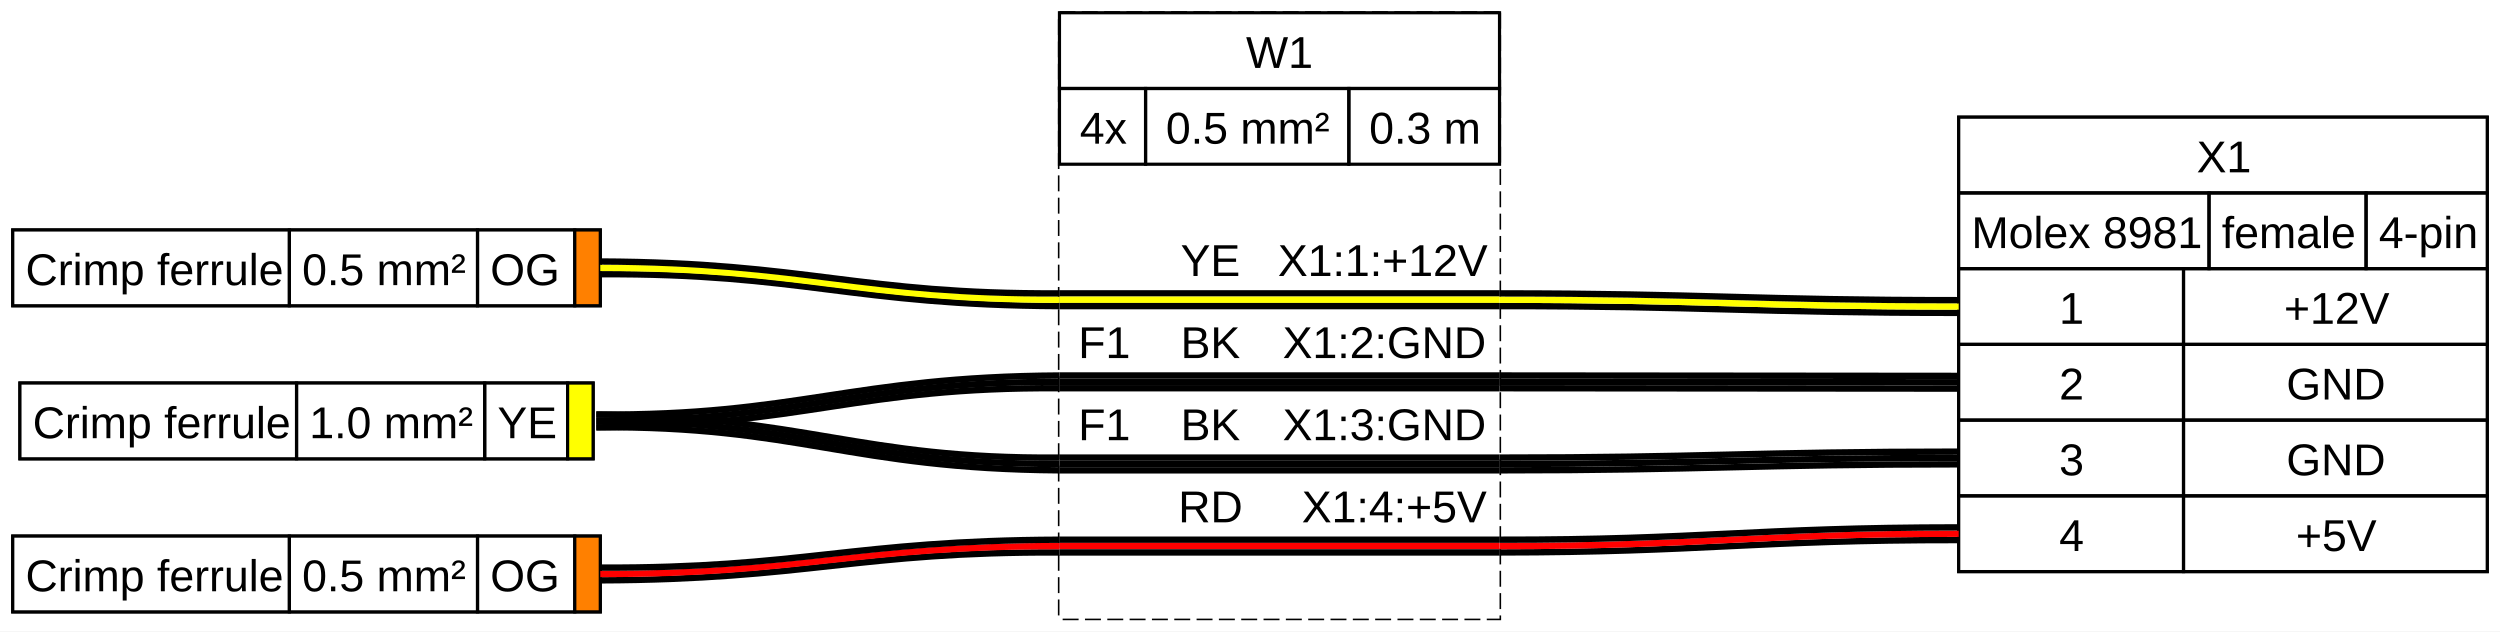
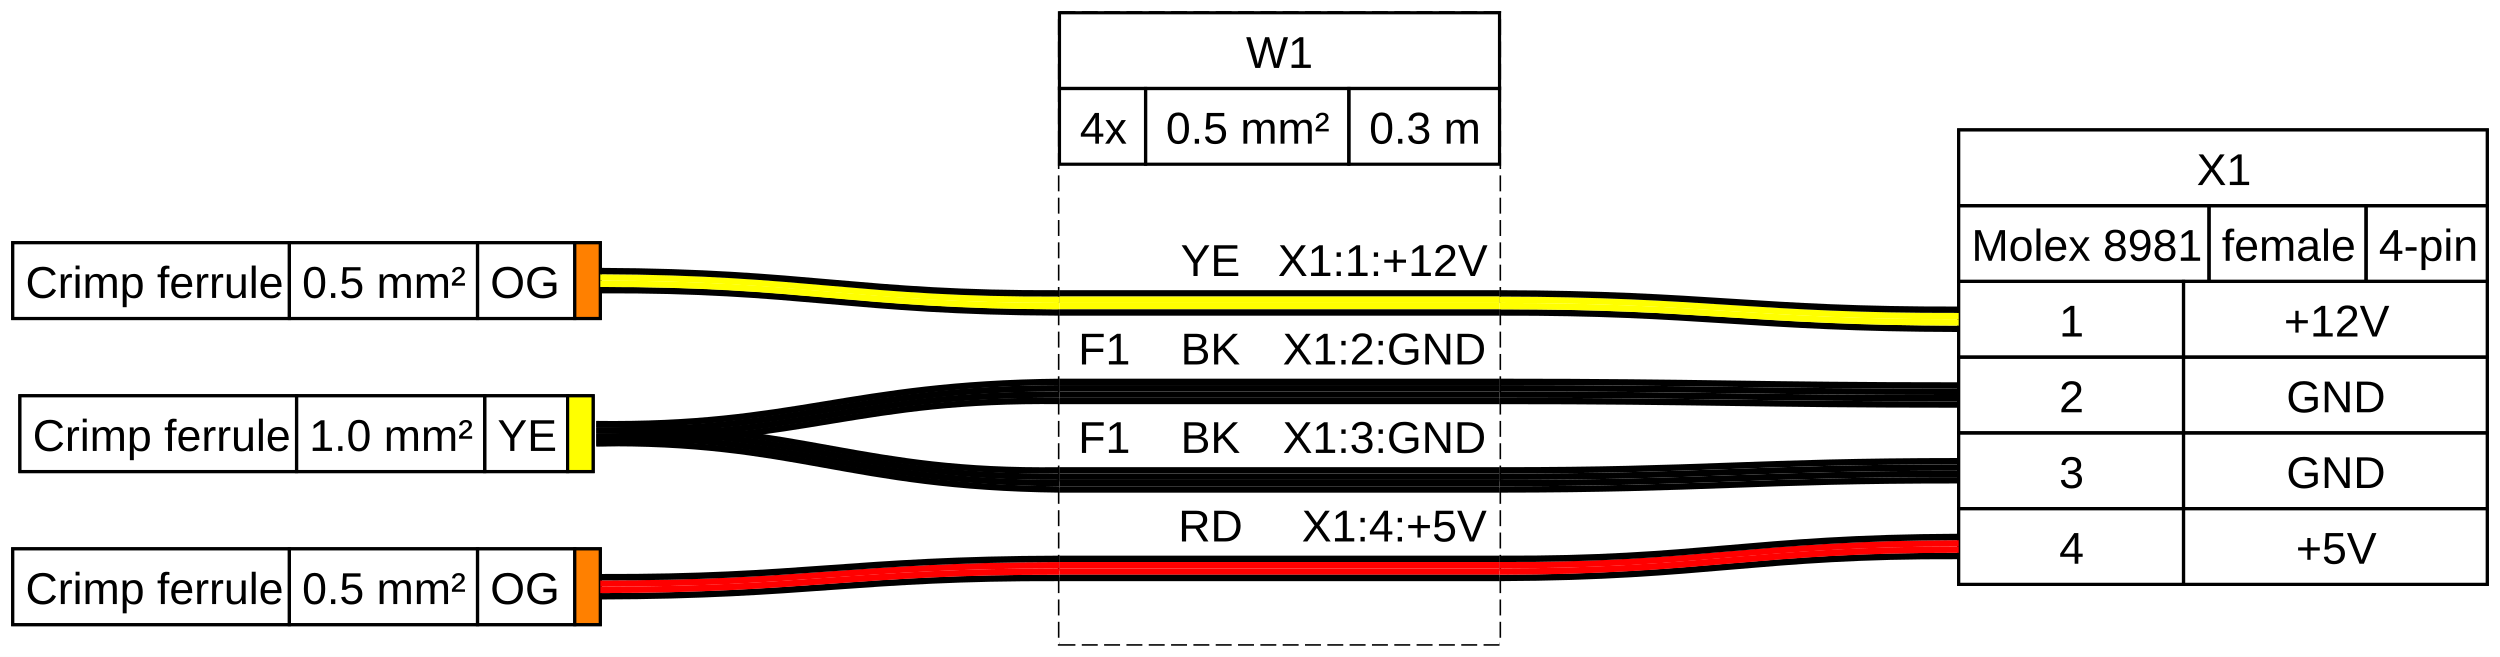
- <svg xmlns="http://www.w3.org/2000/svg" width="784pt" height="198pt" viewBox="0.00 0.00 784.00 198.00">
-   <g id="graph0" class="graph" transform="scale(1 1) rotate(0) translate(4 194)">
-     <polygon fill="#ffffff" stroke="none" points="-4,4 -4,-194 780,-194 780,4 -4,4" />
+ <svg xmlns="http://www.w3.org/2000/svg" width="784pt" height="206pt" viewBox="0.00 0.00 784.00 206.00">
+   <g id="graph0" class="graph" transform="scale(1 1) rotate(0) translate(4 202)">
+     <polygon fill="#ffffff" stroke="none" points="-4,4 -4,-202 780,-202 780,4 -4,4" />
    <g id="node1" class="node">
-       <polygon fill="#ffffff" stroke="black" points="184.25,-121.88 0,-121.88 0,-98.12 184.25,-98.12 184.25,-121.88" />
-       <polygon fill="#ffffff" stroke="none" points="0,-98.12 0,-121.88 184.25,-121.88 184.25,-98.12 0,-98.12" />
-       <polygon fill="none" stroke="black" points="0,-98.12 0,-121.88 86.75,-121.88 86.75,-98.12 0,-98.12" />
-       <text xml:space="preserve" text-anchor="start" x="4" y="-104.58" font-family="arial" font-size="14.00">Crimp ferrule</text>
-       <polygon fill="none" stroke="black" points="86.75,-98.12 86.75,-121.88 145.75,-121.88 145.75,-98.12 86.75,-98.12" />
-       <text xml:space="preserve" text-anchor="start" x="90.75" y="-104.58" font-family="arial" font-size="14.00">0.5 mm²</text>
-       <polygon fill="none" stroke="black" points="145.75,-98.12 145.75,-121.88 176.25,-121.88 176.25,-98.12 145.75,-98.12" />
-       <text xml:space="preserve" text-anchor="start" x="149.75" y="-104.58" font-family="arial" font-size="14.00">OG</text>
-       <polygon fill="#ff8000" stroke="none" points="176.25,-98.12 176.25,-121.88 184.25,-121.88 184.25,-98.12 176.25,-98.12" />
-       <polygon fill="none" stroke="black" points="176.25,-98.12 176.25,-121.88 184.25,-121.88 184.25,-98.12 176.25,-98.12" />
+       <polygon fill="#ffffff" stroke="black" points="184.25,-125.88 0,-125.88 0,-102.12 184.25,-102.12 184.25,-125.88" />
+       <polygon fill="#ffffff" stroke="none" points="0,-102.12 0,-125.88 184.25,-125.88 184.25,-102.12 0,-102.12" />
+       <polygon fill="none" stroke="black" points="0,-102.12 0,-125.88 86.75,-125.88 86.75,-102.12 0,-102.12" />
+       <text xml:space="preserve" text-anchor="start" x="4" y="-108.58" font-family="arial" font-size="14.00">Crimp ferrule</text>
+       <polygon fill="none" stroke="black" points="86.75,-102.12 86.75,-125.88 145.75,-125.88 145.75,-102.12 86.75,-102.12" />
+       <text xml:space="preserve" text-anchor="start" x="90.75" y="-108.58" font-family="arial" font-size="14.00">0.5 mm²</text>
+       <polygon fill="none" stroke="black" points="145.75,-102.12 145.75,-125.88 176.25,-125.88 176.25,-102.12 145.75,-102.12" />
+       <text xml:space="preserve" text-anchor="start" x="149.75" y="-108.58" font-family="arial" font-size="14.00">OG</text>
+       <polygon fill="#ff8000" stroke="none" points="176.25,-102.12 176.25,-125.88 184.25,-125.88 184.25,-102.12 176.25,-102.12" />
+       <polygon fill="none" stroke="black" points="176.25,-102.12 176.25,-125.88 184.25,-125.88 184.25,-102.12 176.25,-102.12" />
    </g>
    <g id="node5" class="node">
-       <polygon fill="#ffffff" stroke="black" stroke-dasharray="5,2" points="466.25,-190 328.25,-190 328.25,0 466.25,0 466.25,-190" />
-       <polygon fill="#ffffff" stroke="none" points="328.25,0 328.25,-190 466.25,-190 466.25,0 328.25,0" />
-       <polygon fill="none" stroke="black" points="328.25,-166.25 328.25,-190 466.25,-190 466.25,-166.25 328.25,-166.25" />
-       <text xml:space="preserve" text-anchor="start" x="386.75" y="-172.7" font-family="arial" font-size="14.00">W1</text>
-       <polygon fill="none" stroke="black" points="328.25,-142.5 328.25,-166.25 355.25,-166.25 355.25,-142.5 328.25,-142.5" />
-       <text xml:space="preserve" text-anchor="start" x="334.62" y="-148.95" font-family="arial" font-size="14.00">4x</text>
-       <polygon fill="none" stroke="black" points="355.25,-142.5 355.25,-166.25 419,-166.25 419,-142.5 355.25,-142.5" />
-       <text xml:space="preserve" text-anchor="start" x="361.62" y="-148.95" font-family="arial" font-size="14.00">0.5 mm²</text>
-       <polygon fill="none" stroke="black" points="419,-142.5 419,-166.25 466.25,-166.25 466.25,-142.5 419,-142.5" />
-       <text xml:space="preserve" text-anchor="start" x="425.38" y="-148.95" font-family="arial" font-size="14.00">0.3 m</text>
-       <text xml:space="preserve" text-anchor="start" x="338.12" y="-127.2" font-family="arial" font-size="14.00"> </text>
-       <text xml:space="preserve" text-anchor="start" x="330.25" y="-107.45" font-family="arial" font-size="14.00"> </text>
-       <text xml:space="preserve" text-anchor="start" x="353.75" y="-107.45" font-family="arial" font-size="14.00"> </text>
-       <text xml:space="preserve" text-anchor="start" x="366.25" y="-107.45" font-family="arial" font-size="14.00">YE</text>
-       <text xml:space="preserve" text-anchor="start" x="389" y="-107.45" font-family="arial" font-size="14.00"> </text>
-       <text xml:space="preserve" text-anchor="start" x="396.75" y="-107.45" font-family="arial" font-size="14.00">X1:1:+12V </text>
-       <polygon fill="#000000" stroke="none" points="328.25,-101 328.25,-103 466.25,-103 466.25,-101 328.25,-101" />
-       <polygon fill="#ffff00" stroke="none" points="328.25,-99 328.25,-101 466.25,-101 466.25,-99 328.25,-99" />
-       <polygon fill="#000000" stroke="none" points="328.25,-97 328.25,-99 466.25,-99 466.25,-97 328.25,-97" />
-       <text xml:space="preserve" text-anchor="start" x="330.25" y="-81.7" font-family="arial" font-size="14.00"> F1</text>
-       <text xml:space="preserve" text-anchor="start" x="353.75" y="-81.7" font-family="arial" font-size="14.00"> </text>
-       <text xml:space="preserve" text-anchor="start" x="366.25" y="-81.7" font-family="arial" font-size="14.00">BK</text>
-       <text xml:space="preserve" text-anchor="start" x="389" y="-81.7" font-family="arial" font-size="14.00"> </text>
-       <text xml:space="preserve" text-anchor="start" x="398.25" y="-81.7" font-family="arial" font-size="14.00">X1:2:GND </text>
+       <polygon fill="#ffffff" stroke="black" stroke-dasharray="5,2" points="466.25,-198 328.25,-198 328.25,0 466.25,0 466.25,-198" />
+       <polygon fill="#ffffff" stroke="none" points="328.25,0 328.25,-198 466.25,-198 466.25,0 328.25,0" />
+       <polygon fill="none" stroke="black" points="328.25,-174.25 328.25,-198 466.25,-198 466.25,-174.25 328.25,-174.25" />
+       <text xml:space="preserve" text-anchor="start" x="386.75" y="-180.7" font-family="arial" font-size="14.00">W1</text>
+       <polygon fill="none" stroke="black" points="328.25,-150.5 328.25,-174.25 355.25,-174.25 355.25,-150.5 328.25,-150.5" />
+       <text xml:space="preserve" text-anchor="start" x="334.62" y="-156.95" font-family="arial" font-size="14.00">4x</text>
+       <polygon fill="none" stroke="black" points="355.25,-150.5 355.25,-174.25 419,-174.25 419,-150.5 355.25,-150.5" />
+       <text xml:space="preserve" text-anchor="start" x="361.62" y="-156.95" font-family="arial" font-size="14.00">0.5 mm²</text>
+       <polygon fill="none" stroke="black" points="419,-150.5 419,-174.25 466.25,-174.25 466.25,-150.5 419,-150.5" />
+       <text xml:space="preserve" text-anchor="start" x="425.38" y="-156.95" font-family="arial" font-size="14.00">0.3 m</text>
+       <text xml:space="preserve" text-anchor="start" x="338.12" y="-135.2" font-family="arial" font-size="14.00"> </text>
+       <text xml:space="preserve" text-anchor="start" x="330.25" y="-115.45" font-family="arial" font-size="14.00"> </text>
+       <text xml:space="preserve" text-anchor="start" x="353.75" y="-115.45" font-family="arial" font-size="14.00"> </text>
+       <text xml:space="preserve" text-anchor="start" x="366.25" y="-115.45" font-family="arial" font-size="14.00">YE</text>
+       <text xml:space="preserve" text-anchor="start" x="389" y="-115.45" font-family="arial" font-size="14.00"> </text>
+       <text xml:space="preserve" text-anchor="start" x="396.75" y="-115.45" font-family="arial" font-size="14.00">X1:1:+12V </text>
+       <polygon fill="#000000" stroke="none" points="328.25,-109 328.25,-111 466.25,-111 466.25,-109 328.25,-109" />
+       <polygon fill="#ffff00" stroke="none" points="328.25,-107 328.25,-109 466.25,-109 466.25,-107 328.25,-107" />
+       <polygon fill="#ffff00" stroke="none" points="328.25,-105 328.25,-107 466.25,-107 466.25,-105 328.25,-105" />
+       <polygon fill="#000000" stroke="none" points="328.25,-103 328.25,-105 466.25,-105 466.25,-103 328.25,-103" />
+       <text xml:space="preserve" text-anchor="start" x="330.25" y="-87.7" font-family="arial" font-size="14.00"> F1</text>
+       <text xml:space="preserve" text-anchor="start" x="353.75" y="-87.7" font-family="arial" font-size="14.00"> </text>
+       <text xml:space="preserve" text-anchor="start" x="366.25" y="-87.7" font-family="arial" font-size="14.00">BK</text>
+       <text xml:space="preserve" text-anchor="start" x="389" y="-87.7" font-family="arial" font-size="14.00"> </text>
+       <text xml:space="preserve" text-anchor="start" x="398.25" y="-87.7" font-family="arial" font-size="14.00">X1:2:GND </text>
+       <polygon fill="#000000" stroke="none" points="328.25,-81.25 328.25,-83.25 466.25,-83.25 466.25,-81.25 328.25,-81.25" />
+       <polygon fill="#000000" stroke="none" points="328.25,-79.25 328.25,-81.25 466.25,-81.25 466.25,-79.25 328.25,-79.25" />
+       <polygon fill="#000000" stroke="none" points="328.25,-77.25 328.25,-79.25 466.25,-79.25 466.25,-77.25 328.25,-77.25" />
      <polygon fill="#000000" stroke="none" points="328.25,-75.25 328.25,-77.25 466.25,-77.25 466.25,-75.25 328.25,-75.25" />
-       <polygon fill="#000000" stroke="none" points="328.25,-73.25 328.25,-75.25 466.25,-75.25 466.25,-73.25 328.25,-73.25" />
-       <polygon fill="#000000" stroke="none" points="328.25,-71.25 328.25,-73.25 466.25,-73.25 466.25,-71.25 328.25,-71.25" />
-       <text xml:space="preserve" text-anchor="start" x="330.25" y="-55.95" font-family="arial" font-size="14.00"> F1</text>
-       <text xml:space="preserve" text-anchor="start" x="353.75" y="-55.95" font-family="arial" font-size="14.00"> </text>
-       <text xml:space="preserve" text-anchor="start" x="366.25" y="-55.95" font-family="arial" font-size="14.00">BK</text>
-       <text xml:space="preserve" text-anchor="start" x="389" y="-55.95" font-family="arial" font-size="14.00"> </text>
-       <text xml:space="preserve" text-anchor="start" x="398.25" y="-55.95" font-family="arial" font-size="14.00">X1:3:GND </text>
+       <text xml:space="preserve" text-anchor="start" x="330.25" y="-59.95" font-family="arial" font-size="14.00"> F1</text>
+       <text xml:space="preserve" text-anchor="start" x="353.75" y="-59.95" font-family="arial" font-size="14.00"> </text>
+       <text xml:space="preserve" text-anchor="start" x="366.25" y="-59.95" font-family="arial" font-size="14.00">BK</text>
+       <text xml:space="preserve" text-anchor="start" x="389" y="-59.95" font-family="arial" font-size="14.00"> </text>
+       <text xml:space="preserve" text-anchor="start" x="398.25" y="-59.95" font-family="arial" font-size="14.00">X1:3:GND </text>
+       <polygon fill="#000000" stroke="none" points="328.25,-53.5 328.25,-55.5 466.25,-55.5 466.25,-53.5 328.25,-53.5" />
+       <polygon fill="#000000" stroke="none" points="328.25,-51.5 328.25,-53.5 466.25,-53.5 466.25,-51.5 328.25,-51.5" />
      <polygon fill="#000000" stroke="none" points="328.25,-49.5 328.25,-51.5 466.25,-51.5 466.25,-49.5 328.25,-49.5" />
      <polygon fill="#000000" stroke="none" points="328.25,-47.5 328.25,-49.5 466.25,-49.5 466.25,-47.5 328.25,-47.5" />
-       <polygon fill="#000000" stroke="none" points="328.25,-45.5 328.25,-47.5 466.25,-47.5 466.25,-45.5 328.25,-45.5" />
-       <text xml:space="preserve" text-anchor="start" x="330.25" y="-30.2" font-family="arial" font-size="14.00"> </text>
-       <text xml:space="preserve" text-anchor="start" x="353.75" y="-30.2" font-family="arial" font-size="14.00"> </text>
-       <text xml:space="preserve" text-anchor="start" x="365.5" y="-30.2" font-family="arial" font-size="14.00">RD</text>
-       <text xml:space="preserve" text-anchor="start" x="389" y="-30.2" font-family="arial" font-size="14.00"> </text>
-       <text xml:space="preserve" text-anchor="start" x="404.25" y="-30.2" font-family="arial" font-size="14.00">X1:4:+5V </text>
-       <polygon fill="#000000" stroke="none" points="328.25,-23.75 328.25,-25.75 466.25,-25.75 466.25,-23.75 328.25,-23.75" />
+       <text xml:space="preserve" text-anchor="start" x="330.25" y="-32.2" font-family="arial" font-size="14.00"> </text>
+       <text xml:space="preserve" text-anchor="start" x="353.75" y="-32.2" font-family="arial" font-size="14.00"> </text>
+       <text xml:space="preserve" text-anchor="start" x="365.5" y="-32.2" font-family="arial" font-size="14.00">RD</text>
+       <text xml:space="preserve" text-anchor="start" x="389" y="-32.2" font-family="arial" font-size="14.00"> </text>
+       <text xml:space="preserve" text-anchor="start" x="404.25" y="-32.2" font-family="arial" font-size="14.00">X1:4:+5V </text>
+       <polygon fill="#000000" stroke="none" points="328.25,-25.75 328.25,-27.75 466.25,-27.75 466.25,-25.75 328.25,-25.75" />
+       <polygon fill="#ff0000" stroke="none" points="328.25,-23.75 328.25,-25.75 466.25,-25.75 466.25,-23.75 328.25,-23.75" />
      <polygon fill="#ff0000" stroke="none" points="328.25,-21.75 328.25,-23.75 466.25,-23.75 466.25,-21.75 328.25,-21.75" />
      <polygon fill="#000000" stroke="none" points="328.25,-19.75 328.25,-21.75 466.25,-21.75 466.25,-19.75 328.25,-19.75" />
      <text xml:space="preserve" text-anchor="start" x="338.12" y="-4.45" font-family="arial" font-size="14.00"> </text>
    </g>
    <g id="edge1" class="edge">
-       <path fill="none" stroke="#000000" stroke-width="2" d="M184.25,-108C247.33,-108.31 263.02,-98.31 328.25,-98" />
-       <path fill="none" stroke="#ffff00" stroke-width="2" d="M184.25,-110C248.4,-110 264.1,-100 328.25,-100" />
-       <path fill="none" stroke="#000000" stroke-width="2" d="M184.25,-112C249.48,-111.69 265.17,-101.69 328.25,-102" />
+       <path fill="none" stroke="#000000" stroke-width="2" d="M184.25,-111C247.11,-111.26 262.96,-104.26 328.25,-104" />
+       <path fill="none" stroke="#ffff00" stroke-width="2" d="M184.25,-113C247.92,-113.09 263.77,-106.09 328.25,-106" />
+       <path fill="none" stroke="#ffff00" stroke-width="2" d="M184.25,-115C248.73,-114.91 264.58,-107.91 328.25,-108" />
+       <path fill="none" stroke="#000000" stroke-width="2" d="M184.25,-117C249.54,-116.74 265.39,-109.74 328.25,-110" />
    </g>
    <g id="node2" class="node">
-       <polygon fill="#ffffff" stroke="black" points="182,-73.88 2.25,-73.88 2.25,-50.12 182,-50.12 182,-73.88" />
-       <polygon fill="#ffffff" stroke="none" points="2.25,-50.12 2.25,-73.88 182,-73.88 182,-50.12 2.25,-50.12" />
-       <polygon fill="none" stroke="black" points="2.25,-50.12 2.25,-73.88 89,-73.88 89,-50.12 2.25,-50.12" />
-       <text xml:space="preserve" text-anchor="start" x="6.25" y="-56.58" font-family="arial" font-size="14.00">Crimp ferrule</text>
-       <polygon fill="none" stroke="black" points="89,-50.12 89,-73.88 148,-73.88 148,-50.12 89,-50.12" />
-       <text xml:space="preserve" text-anchor="start" x="93" y="-56.58" font-family="arial" font-size="14.00">1.0 mm²</text>
-       <polygon fill="none" stroke="black" points="148,-50.12 148,-73.88 174,-73.88 174,-50.12 148,-50.12" />
-       <text xml:space="preserve" text-anchor="start" x="152" y="-56.58" font-family="arial" font-size="14.00">YE</text>
-       <polygon fill="#ffff00" stroke="none" points="174,-50.12 174,-73.88 182,-73.88 182,-50.12 174,-50.12" />
-       <polygon fill="none" stroke="black" points="174,-50.12 174,-73.88 182,-73.88 182,-50.12 174,-50.12" />
+       <polygon fill="#ffffff" stroke="black" points="182,-77.88 2.25,-77.88 2.25,-54.12 182,-54.12 182,-77.88" />
+       <polygon fill="#ffffff" stroke="none" points="2.25,-54.12 2.25,-77.88 182,-77.88 182,-54.12 2.25,-54.12" />
+       <polygon fill="none" stroke="black" points="2.25,-54.12 2.25,-77.88 89,-77.88 89,-54.12 2.25,-54.12" />
+       <text xml:space="preserve" text-anchor="start" x="6.25" y="-60.58" font-family="arial" font-size="14.00">Crimp ferrule</text>
+       <polygon fill="none" stroke="black" points="89,-54.12 89,-77.88 148,-77.88 148,-54.12 89,-54.12" />
+       <text xml:space="preserve" text-anchor="start" x="93" y="-60.58" font-family="arial" font-size="14.00">1.0 mm²</text>
+       <polygon fill="none" stroke="black" points="148,-54.12 148,-77.88 174,-77.88 174,-54.12 148,-54.12" />
+       <text xml:space="preserve" text-anchor="start" x="152" y="-60.58" font-family="arial" font-size="14.00">YE</text>
+       <polygon fill="#ffff00" stroke="none" points="174,-54.12 174,-77.88 182,-77.88 182,-54.12 174,-54.12" />
+       <polygon fill="none" stroke="black" points="174,-54.12 174,-77.88 182,-77.88 182,-54.12 174,-54.12" />
    </g>
    <g id="edge3" class="edge">
-       <path fill="none" stroke="#000000" stroke-width="2" d="M183,-60C249.02,-60.42 264.7,-72.67 328.25,-72.25" />
-       <path fill="none" stroke="#000000" stroke-width="2" d="M183,-62C247.78,-62 263.47,-74.25 328.25,-74.25" />
-       <path fill="none" stroke="#000000" stroke-width="2" d="M183,-64C246.55,-63.58 262.23,-75.83 328.25,-76.25" />
+       <path fill="none" stroke="#000000" stroke-width="2" d="M183,-63C249.77,-63.71 265.37,-76.96 328.25,-76.25" />
+       <path fill="none" stroke="#000000" stroke-width="2" d="M183,-65C248.47,-65.24 264.07,-78.49 328.25,-78.25" />
+       <path fill="none" stroke="#000000" stroke-width="2" d="M183,-67C247.18,-66.76 262.78,-80.01 328.25,-80.25" />
+       <path fill="none" stroke="#000000" stroke-width="2" d="M183,-69C245.88,-68.29 261.48,-81.54 328.25,-82.25" />
    </g>
    <g id="edge5" class="edge">
-       <path fill="none" stroke="#000000" stroke-width="2" d="M183,-60C246.52,-60.49 262.11,-46.99 328.25,-46.5" />
-       <path fill="none" stroke="#000000" stroke-width="2" d="M183,-62C247.83,-62 263.42,-48.5 328.25,-48.5" />
-       <path fill="none" stroke="#000000" stroke-width="2" d="M183,-64C249.14,-63.51 264.73,-50.01 328.25,-50.5" />
+       <path fill="none" stroke="#000000" stroke-width="2" d="M183,-63C245.83,-63.81 261.32,-49.31 328.25,-48.5" />
+       <path fill="none" stroke="#000000" stroke-width="2" d="M183,-65C247.19,-65.27 262.69,-50.77 328.25,-50.5" />
+       <path fill="none" stroke="#000000" stroke-width="2" d="M183,-67C248.56,-66.73 264.06,-52.23 328.25,-52.5" />
+       <path fill="none" stroke="#000000" stroke-width="2" d="M183,-69C249.93,-68.19 265.42,-53.69 328.25,-54.5" />
    </g>
    <g id="node3" class="node">
-       <polygon fill="#ffffff" stroke="black" points="184.25,-25.88 0,-25.88 0,-2.12 184.25,-2.12 184.25,-25.88" />
-       <polygon fill="#ffffff" stroke="none" points="0,-2.12 0,-25.88 184.25,-25.88 184.25,-2.12 0,-2.12" />
-       <polygon fill="none" stroke="black" points="0,-2.12 0,-25.88 86.75,-25.88 86.75,-2.12 0,-2.12" />
-       <text xml:space="preserve" text-anchor="start" x="4" y="-8.57" font-family="arial" font-size="14.00">Crimp ferrule</text>
-       <polygon fill="none" stroke="black" points="86.75,-2.12 86.75,-25.88 145.75,-25.88 145.75,-2.12 86.75,-2.12" />
-       <text xml:space="preserve" text-anchor="start" x="90.75" y="-8.57" font-family="arial" font-size="14.00">0.5 mm²</text>
-       <polygon fill="none" stroke="black" points="145.75,-2.12 145.75,-25.88 176.25,-25.88 176.25,-2.12 145.75,-2.12" />
-       <text xml:space="preserve" text-anchor="start" x="149.75" y="-8.57" font-family="arial" font-size="14.00">OG</text>
-       <polygon fill="#ff8000" stroke="none" points="176.25,-2.12 176.25,-25.88 184.25,-25.88 184.25,-2.12 176.25,-2.12" />
-       <polygon fill="none" stroke="black" points="176.25,-2.12 176.25,-25.88 184.25,-25.88 184.25,-2.12 176.25,-2.12" />
+       <polygon fill="#ffffff" stroke="black" points="184.25,-29.88 0,-29.88 0,-6.12 184.25,-6.12 184.25,-29.88" />
+       <polygon fill="#ffffff" stroke="none" points="0,-6.12 0,-29.88 184.25,-29.88 184.25,-6.12 0,-6.12" />
+       <polygon fill="none" stroke="black" points="0,-6.12 0,-29.88 86.75,-29.88 86.75,-6.12 0,-6.12" />
+       <text xml:space="preserve" text-anchor="start" x="4" y="-12.57" font-family="arial" font-size="14.00">Crimp ferrule</text>
+       <polygon fill="none" stroke="black" points="86.75,-6.12 86.75,-29.88 145.75,-29.88 145.75,-6.12 86.75,-6.12" />
+       <text xml:space="preserve" text-anchor="start" x="90.75" y="-12.57" font-family="arial" font-size="14.00">0.5 mm²</text>
+       <polygon fill="none" stroke="black" points="145.75,-6.12 145.75,-29.88 176.25,-29.88 176.25,-6.12 145.75,-6.12" />
+       <text xml:space="preserve" text-anchor="start" x="149.75" y="-12.57" font-family="arial" font-size="14.00">OG</text>
+       <polygon fill="#ff8000" stroke="none" points="176.25,-6.12 176.25,-29.88 184.25,-29.88 184.25,-6.12 176.25,-6.12" />
+       <polygon fill="none" stroke="black" points="176.25,-6.12 176.25,-29.88 184.25,-29.88 184.25,-6.12 176.25,-6.12" />
    </g>
    <g id="edge7" class="edge">
-       <path fill="none" stroke="#000000" stroke-width="2" d="M184.25,-12C249.34,-12.25 265.1,-21 328.25,-20.75" />
-       <path fill="none" stroke="#ff0000" stroke-width="2" d="M184.25,-14C248.37,-14 264.13,-22.75 328.25,-22.75" />
-       <path fill="none" stroke="#000000" stroke-width="2" d="M184.25,-16C247.4,-15.75 263.16,-24.5 328.25,-24.75" />
+       <path fill="none" stroke="#000000" stroke-width="2" d="M184.25,-15C249.32,-15.18 265.22,-20.93 328.25,-20.75" />
+       <path fill="none" stroke="#ff0000" stroke-width="2" d="M184.25,-17C248.64,-17.06 264.54,-22.81 328.25,-22.75" />
+       <path fill="none" stroke="#ff0000" stroke-width="2" d="M184.25,-19C247.96,-18.94 263.86,-24.69 328.25,-24.75" />
+       <path fill="none" stroke="#000000" stroke-width="2" d="M184.25,-21C247.28,-20.82 263.18,-26.57 328.25,-26.75" />
    </g>
    <g id="node4" class="node">
-       <polygon fill="#ffffff" stroke="black" points="776,-157.25 610.25,-157.25 610.25,-14.75 776,-14.75 776,-157.25" />
-       <polygon fill="#ffffff" stroke="none" points="610.25,-14.75 610.25,-157.25 776,-157.25 776,-14.75 610.25,-14.75" />
-       <polygon fill="none" stroke="black" points="610.25,-133.5 610.25,-157.25 776,-157.25 776,-133.5 610.25,-133.5" />
-       <text xml:space="preserve" text-anchor="start" x="684.88" y="-139.95" font-family="arial" font-size="14.00">X1</text>
-       <polygon fill="none" stroke="black" points="610.25,-109.75 610.25,-133.5 688.75,-133.5 688.75,-109.75 610.25,-109.75" />
-       <text xml:space="preserve" text-anchor="start" x="614.25" y="-116.2" font-family="arial" font-size="14.00">Molex 8981</text>
-       <polygon fill="none" stroke="black" points="688.75,-109.75 688.75,-133.5 738,-133.5 738,-109.75 688.75,-109.75" />
-       <text xml:space="preserve" text-anchor="start" x="692.75" y="-116.2" font-family="arial" font-size="14.00">female</text>
-       <polygon fill="none" stroke="black" points="738,-109.75 738,-133.5 776,-133.5 776,-109.75 738,-109.75" />
-       <text xml:space="preserve" text-anchor="start" x="742" y="-116.2" font-family="arial" font-size="14.00">4-pin</text>
-       <polygon fill="none" stroke="black" points="610.25,-86 610.25,-109.75 680.75,-109.75 680.75,-86 610.25,-86" />
-       <text xml:space="preserve" text-anchor="start" x="641.75" y="-92.45" font-family="arial" font-size="14.00">1</text>
-       <polygon fill="none" stroke="black" points="680.75,-86 680.75,-109.75 776,-109.75 776,-86 680.75,-86" />
-       <text xml:space="preserve" text-anchor="start" x="712.25" y="-92.45" font-family="arial" font-size="14.00">+12V</text>
-       <polygon fill="none" stroke="black" points="610.25,-62.25 610.25,-86 680.75,-86 680.75,-62.25 610.25,-62.25" />
-       <text xml:space="preserve" text-anchor="start" x="641.75" y="-68.7" font-family="arial" font-size="14.00">2</text>
-       <polygon fill="none" stroke="black" points="680.75,-62.25 680.75,-86 776,-86 776,-62.25 680.75,-62.25" />
-       <text xml:space="preserve" text-anchor="start" x="713" y="-68.7" font-family="arial" font-size="14.00">GND</text>
-       <polygon fill="none" stroke="black" points="610.25,-38.5 610.25,-62.25 680.75,-62.25 680.75,-38.5 610.25,-38.5" />
-       <text xml:space="preserve" text-anchor="start" x="641.75" y="-44.95" font-family="arial" font-size="14.00">3</text>
-       <polygon fill="none" stroke="black" points="680.75,-38.5 680.75,-62.25 776,-62.25 776,-38.5 680.75,-38.5" />
-       <text xml:space="preserve" text-anchor="start" x="713" y="-44.95" font-family="arial" font-size="14.00">GND</text>
-       <polygon fill="none" stroke="black" points="610.25,-14.75 610.25,-38.5 680.75,-38.5 680.75,-14.75 610.25,-14.75" />
-       <text xml:space="preserve" text-anchor="start" x="641.75" y="-21.2" font-family="arial" font-size="14.00">4</text>
-       <polygon fill="none" stroke="black" points="680.75,-14.75 680.75,-38.5 776,-38.5 776,-14.75 680.75,-14.75" />
-       <text xml:space="preserve" text-anchor="start" x="716" y="-21.2" font-family="arial" font-size="14.00">+5V</text>
+       <polygon fill="#ffffff" stroke="black" points="776,-161.25 610.25,-161.25 610.25,-18.75 776,-18.75 776,-161.25" />
+       <polygon fill="#ffffff" stroke="none" points="610.25,-18.75 610.25,-161.25 776,-161.25 776,-18.75 610.25,-18.75" />
+       <polygon fill="none" stroke="black" points="610.25,-137.5 610.25,-161.25 776,-161.25 776,-137.5 610.25,-137.5" />
+       <text xml:space="preserve" text-anchor="start" x="684.88" y="-143.95" font-family="arial" font-size="14.00">X1</text>
+       <polygon fill="none" stroke="black" points="610.25,-113.75 610.25,-137.5 688.75,-137.5 688.75,-113.75 610.25,-113.75" />
+       <text xml:space="preserve" text-anchor="start" x="614.25" y="-120.2" font-family="arial" font-size="14.00">Molex 8981</text>
+       <polygon fill="none" stroke="black" points="688.75,-113.75 688.75,-137.5 738,-137.5 738,-113.75 688.75,-113.75" />
+       <text xml:space="preserve" text-anchor="start" x="692.75" y="-120.2" font-family="arial" font-size="14.00">female</text>
+       <polygon fill="none" stroke="black" points="738,-113.75 738,-137.5 776,-137.5 776,-113.75 738,-113.75" />
+       <text xml:space="preserve" text-anchor="start" x="742" y="-120.2" font-family="arial" font-size="14.00">4-pin</text>
+       <polygon fill="none" stroke="black" points="610.25,-90 610.25,-113.75 680.75,-113.75 680.75,-90 610.25,-90" />
+       <text xml:space="preserve" text-anchor="start" x="641.75" y="-96.45" font-family="arial" font-size="14.00">1</text>
+       <polygon fill="none" stroke="black" points="680.75,-90 680.75,-113.75 776,-113.75 776,-90 680.75,-90" />
+       <text xml:space="preserve" text-anchor="start" x="712.25" y="-96.45" font-family="arial" font-size="14.00">+12V</text>
+       <polygon fill="none" stroke="black" points="610.25,-66.25 610.25,-90 680.75,-90 680.75,-66.25 610.25,-66.25" />
+       <text xml:space="preserve" text-anchor="start" x="641.75" y="-72.7" font-family="arial" font-size="14.00">2</text>
+       <polygon fill="none" stroke="black" points="680.75,-66.25 680.75,-90 776,-90 776,-66.25 680.75,-66.25" />
+       <text xml:space="preserve" text-anchor="start" x="713" y="-72.7" font-family="arial" font-size="14.00">GND</text>
+       <polygon fill="none" stroke="black" points="610.25,-42.5 610.25,-66.25 680.75,-66.25 680.75,-42.5 610.25,-42.5" />
+       <text xml:space="preserve" text-anchor="start" x="641.75" y="-48.95" font-family="arial" font-size="14.00">3</text>
+       <polygon fill="none" stroke="black" points="680.75,-42.5 680.75,-66.25 776,-66.25 776,-42.5 680.75,-42.5" />
+       <text xml:space="preserve" text-anchor="start" x="713" y="-48.95" font-family="arial" font-size="14.00">GND</text>
+       <polygon fill="none" stroke="black" points="610.25,-18.75 610.25,-42.5 680.75,-42.5 680.75,-18.75 610.25,-18.75" />
+       <text xml:space="preserve" text-anchor="start" x="641.75" y="-25.2" font-family="arial" font-size="14.00">4</text>
+       <polygon fill="none" stroke="black" points="680.75,-18.75 680.75,-42.5 776,-42.5 776,-18.75 680.75,-18.75" />
+       <text xml:space="preserve" text-anchor="start" x="716" y="-25.2" font-family="arial" font-size="14.00">+5V</text>
    </g>
    <g id="edge2" class="edge">
-       <path fill="none" stroke="#000000" stroke-width="2" d="M466.25,-98C529.99,-98.02 545.98,-95.89 610.25,-95.88" />
-       <path fill="none" stroke="#ffff00" stroke-width="2" d="M466.25,-100C530.26,-100 546.24,-97.88 610.25,-97.88" />
-       <path fill="none" stroke="#000000" stroke-width="2" d="M466.25,-102C530.52,-101.98 546.51,-99.86 610.25,-99.87" />
+       <path fill="none" stroke="#000000" stroke-width="2" d="M466.25,-104C529.37,-104.14 545.29,-99.02 610.25,-98.88" />
+       <path fill="none" stroke="#ffff00" stroke-width="2" d="M466.25,-106C529.98,-106.05 545.9,-100.92 610.25,-100.88" />
+       <path fill="none" stroke="#ffff00" stroke-width="2" d="M466.25,-108C530.6,-107.95 546.52,-102.83 610.25,-102.87" />
+       <path fill="none" stroke="#000000" stroke-width="2" d="M466.25,-110C531.21,-109.86 547.13,-104.73 610.25,-104.87" />
    </g>
    <g id="edge4" class="edge">
-       <path fill="none" stroke="#000000" stroke-width="2" d="M466.25,-72.25C530.23,-72.25 546.23,-72.13 610.25,-72.13" />
-       <path fill="none" stroke="#000000" stroke-width="2" d="M466.25,-74.25C530.25,-74.25 546.25,-74.12 610.25,-74.12" />
-       <path fill="none" stroke="#000000" stroke-width="2" d="M466.25,-76.25C530.27,-76.25 546.27,-76.12 610.25,-76.12" />
+       <path fill="none" stroke="#000000" stroke-width="2" d="M466.25,-76.25C530.04,-76.26 546.04,-75.13 610.25,-75.13" />
+       <path fill="none" stroke="#000000" stroke-width="2" d="M466.25,-78.25C530.18,-78.25 546.18,-77.13 610.25,-77.13" />
+       <path fill="none" stroke="#000000" stroke-width="2" d="M466.25,-80.25C530.32,-80.25 546.32,-79.12 610.25,-79.12" />
+       <path fill="none" stroke="#000000" stroke-width="2" d="M466.25,-82.25C530.46,-82.24 546.46,-81.12 610.25,-81.12" />
    </g>
    <g id="edge6" class="edge">
-       <path fill="none" stroke="#000000" stroke-width="2" d="M466.25,-46.5C530.49,-46.51 546.48,-48.39 610.25,-48.38" />
-       <path fill="none" stroke="#000000" stroke-width="2" d="M466.25,-48.5C530.26,-48.5 546.24,-50.38 610.25,-50.38" />
-       <path fill="none" stroke="#000000" stroke-width="2" d="M466.25,-50.5C530.02,-50.49 546.01,-52.36 610.25,-52.37" />
+       <path fill="none" stroke="#000000" stroke-width="2" d="M466.25,-48.5C530.79,-48.55 546.77,-51.42 610.25,-51.38" />
+       <path fill="none" stroke="#000000" stroke-width="2" d="M466.25,-50.5C530.44,-50.52 546.41,-53.39 610.25,-53.38" />
+       <path fill="none" stroke="#000000" stroke-width="2" d="M466.25,-52.5C530.09,-52.48 546.06,-55.36 610.25,-55.37" />
+       <path fill="none" stroke="#000000" stroke-width="2" d="M466.25,-54.5C529.73,-54.45 545.71,-57.33 610.25,-57.37" />
    </g>
    <g id="edge8" class="edge">
-       <path fill="none" stroke="#000000" stroke-width="2" d="M466.25,-20.75C530.75,-20.81 546.7,-24.68 610.25,-24.63" />
-       <path fill="none" stroke="#ff0000" stroke-width="2" d="M466.25,-22.75C530.27,-22.75 546.23,-26.63 610.25,-26.62" />
-       <path fill="none" stroke="#000000" stroke-width="2" d="M466.25,-24.75C529.8,-24.69 545.75,-28.57 610.25,-28.62" />
+       <path fill="none" stroke="#000000" stroke-width="2" d="M466.25,-20.75C531.52,-21 547.37,-27.87 610.25,-27.63" />
+       <path fill="none" stroke="#ff0000" stroke-width="2" d="M466.25,-22.75C530.72,-22.83 546.57,-29.71 610.25,-29.63" />
+       <path fill="none" stroke="#ff0000" stroke-width="2" d="M466.25,-24.75C529.93,-24.67 545.78,-31.54 610.25,-31.62" />
+       <path fill="none" stroke="#000000" stroke-width="2" d="M466.25,-26.75C529.13,-26.5 544.98,-33.38 610.25,-33.62" />
    </g>
  </g>
</svg>
